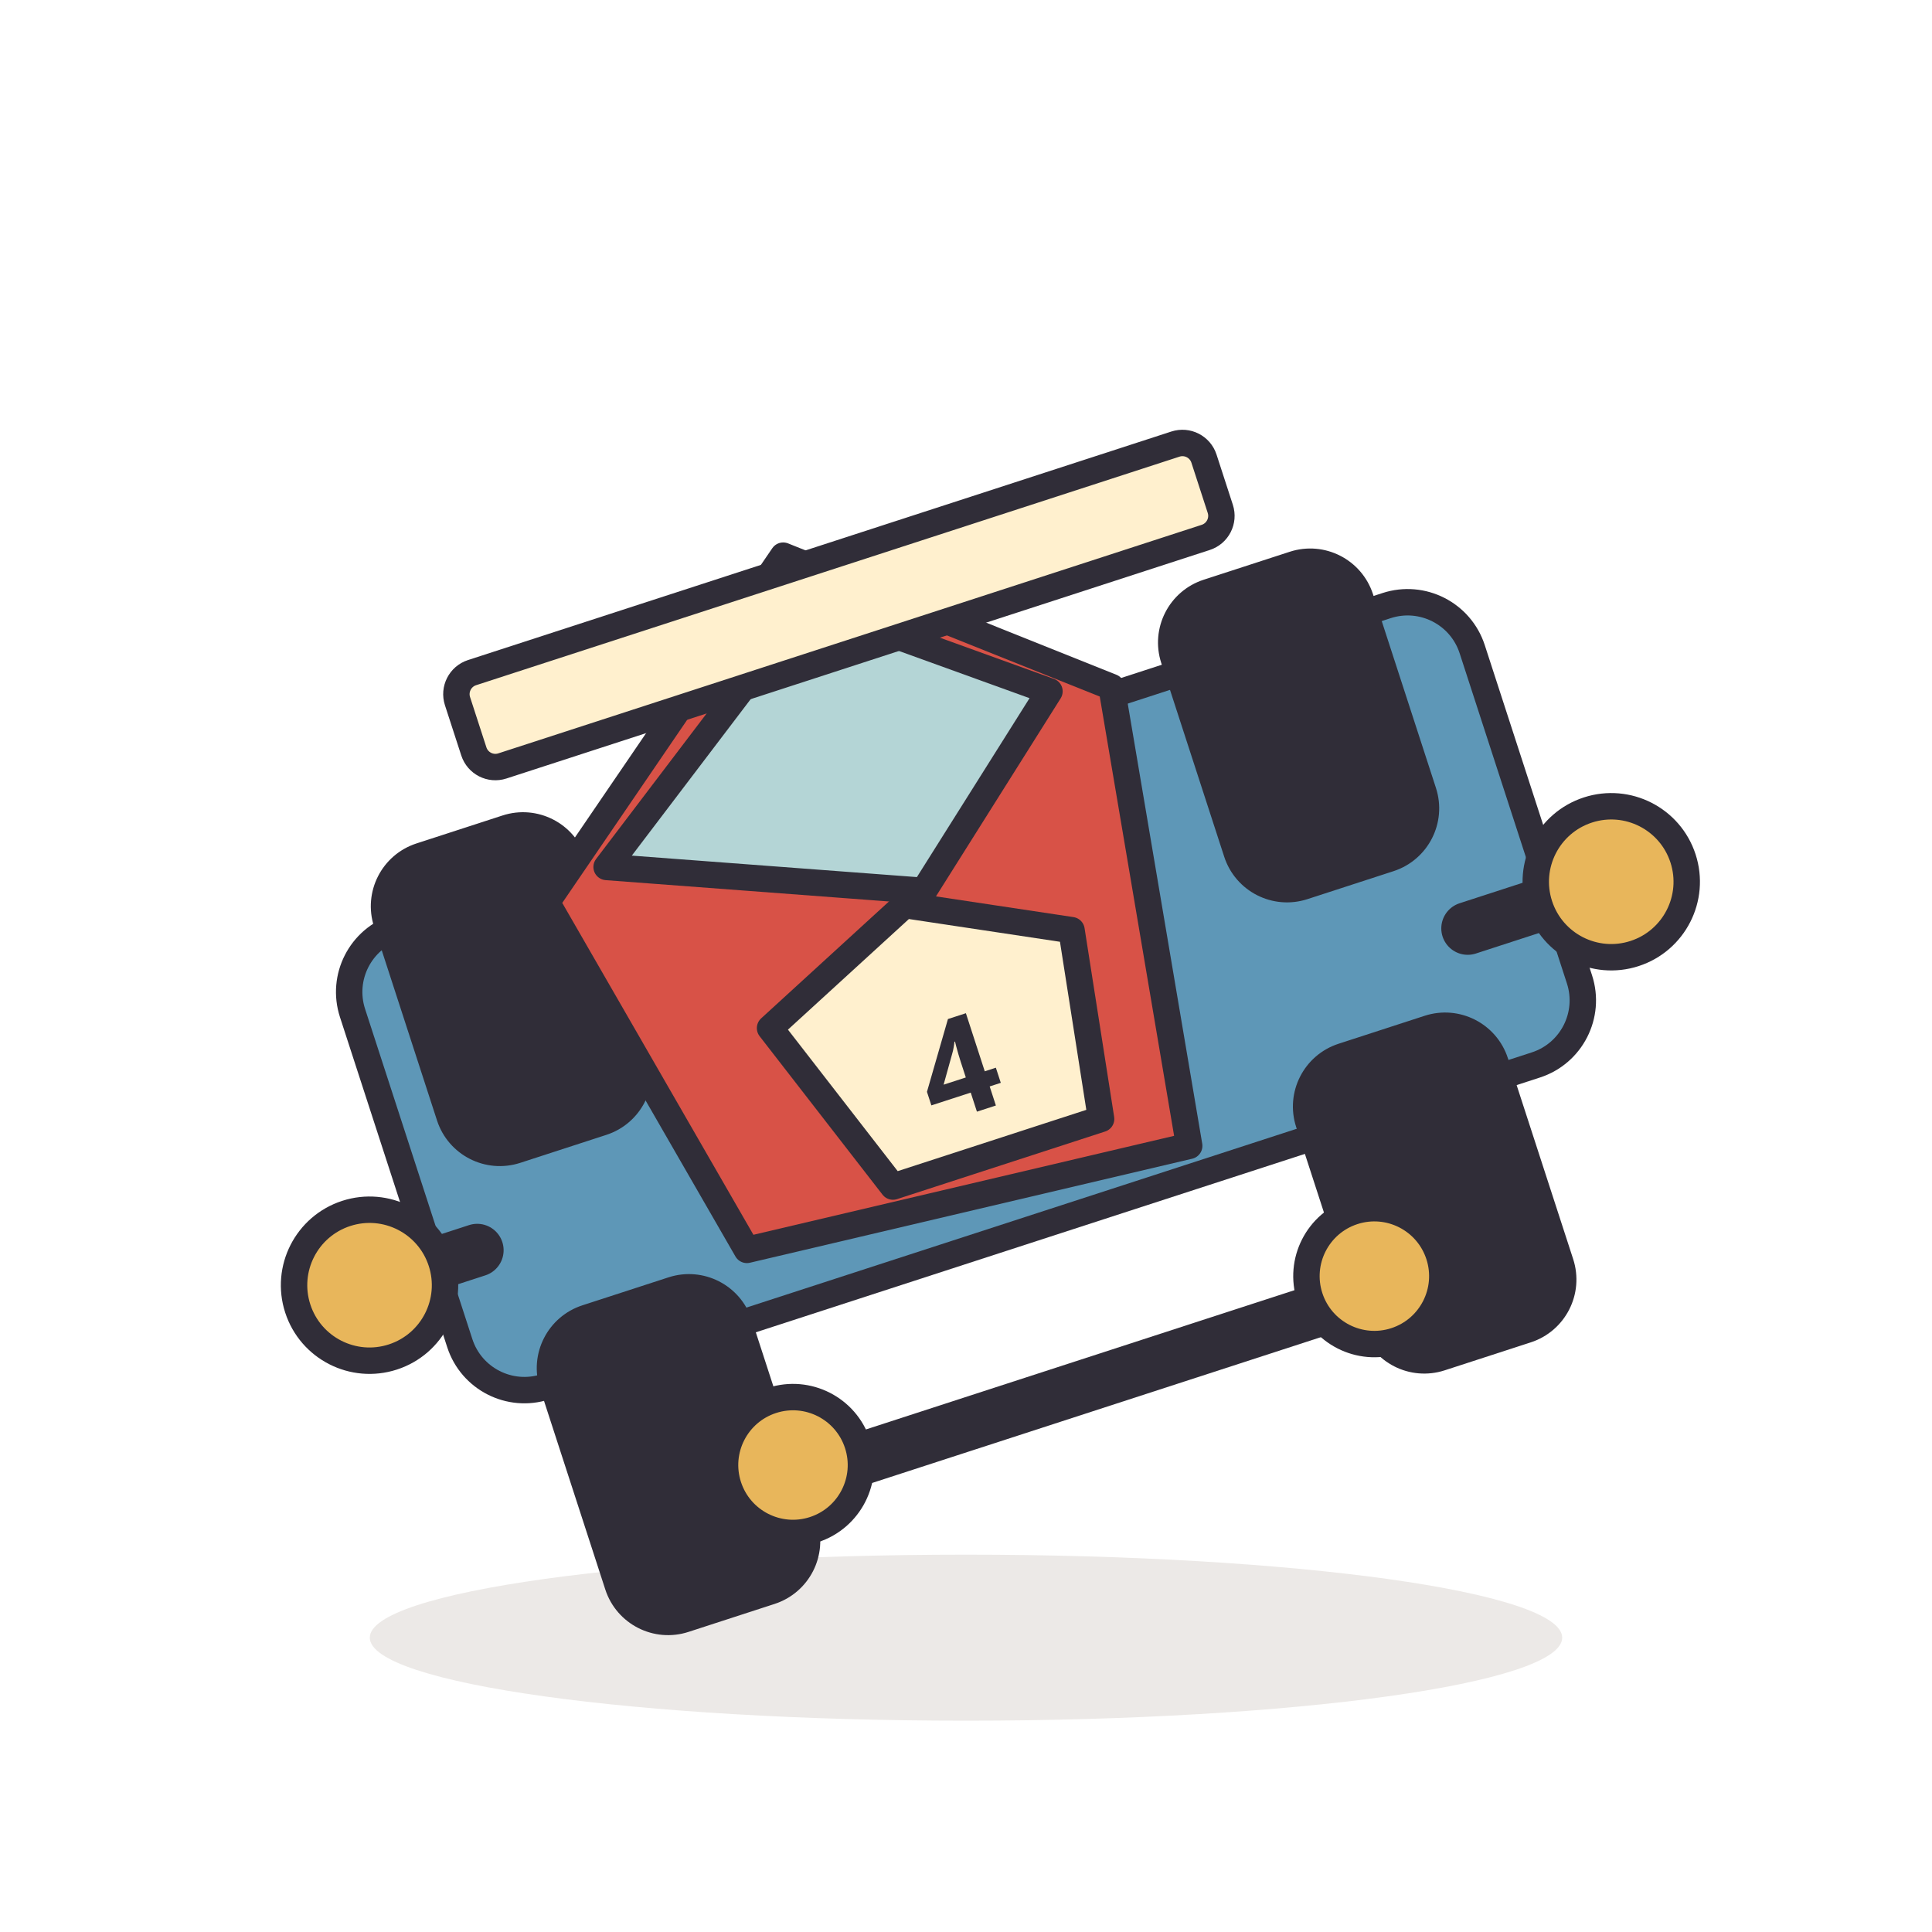
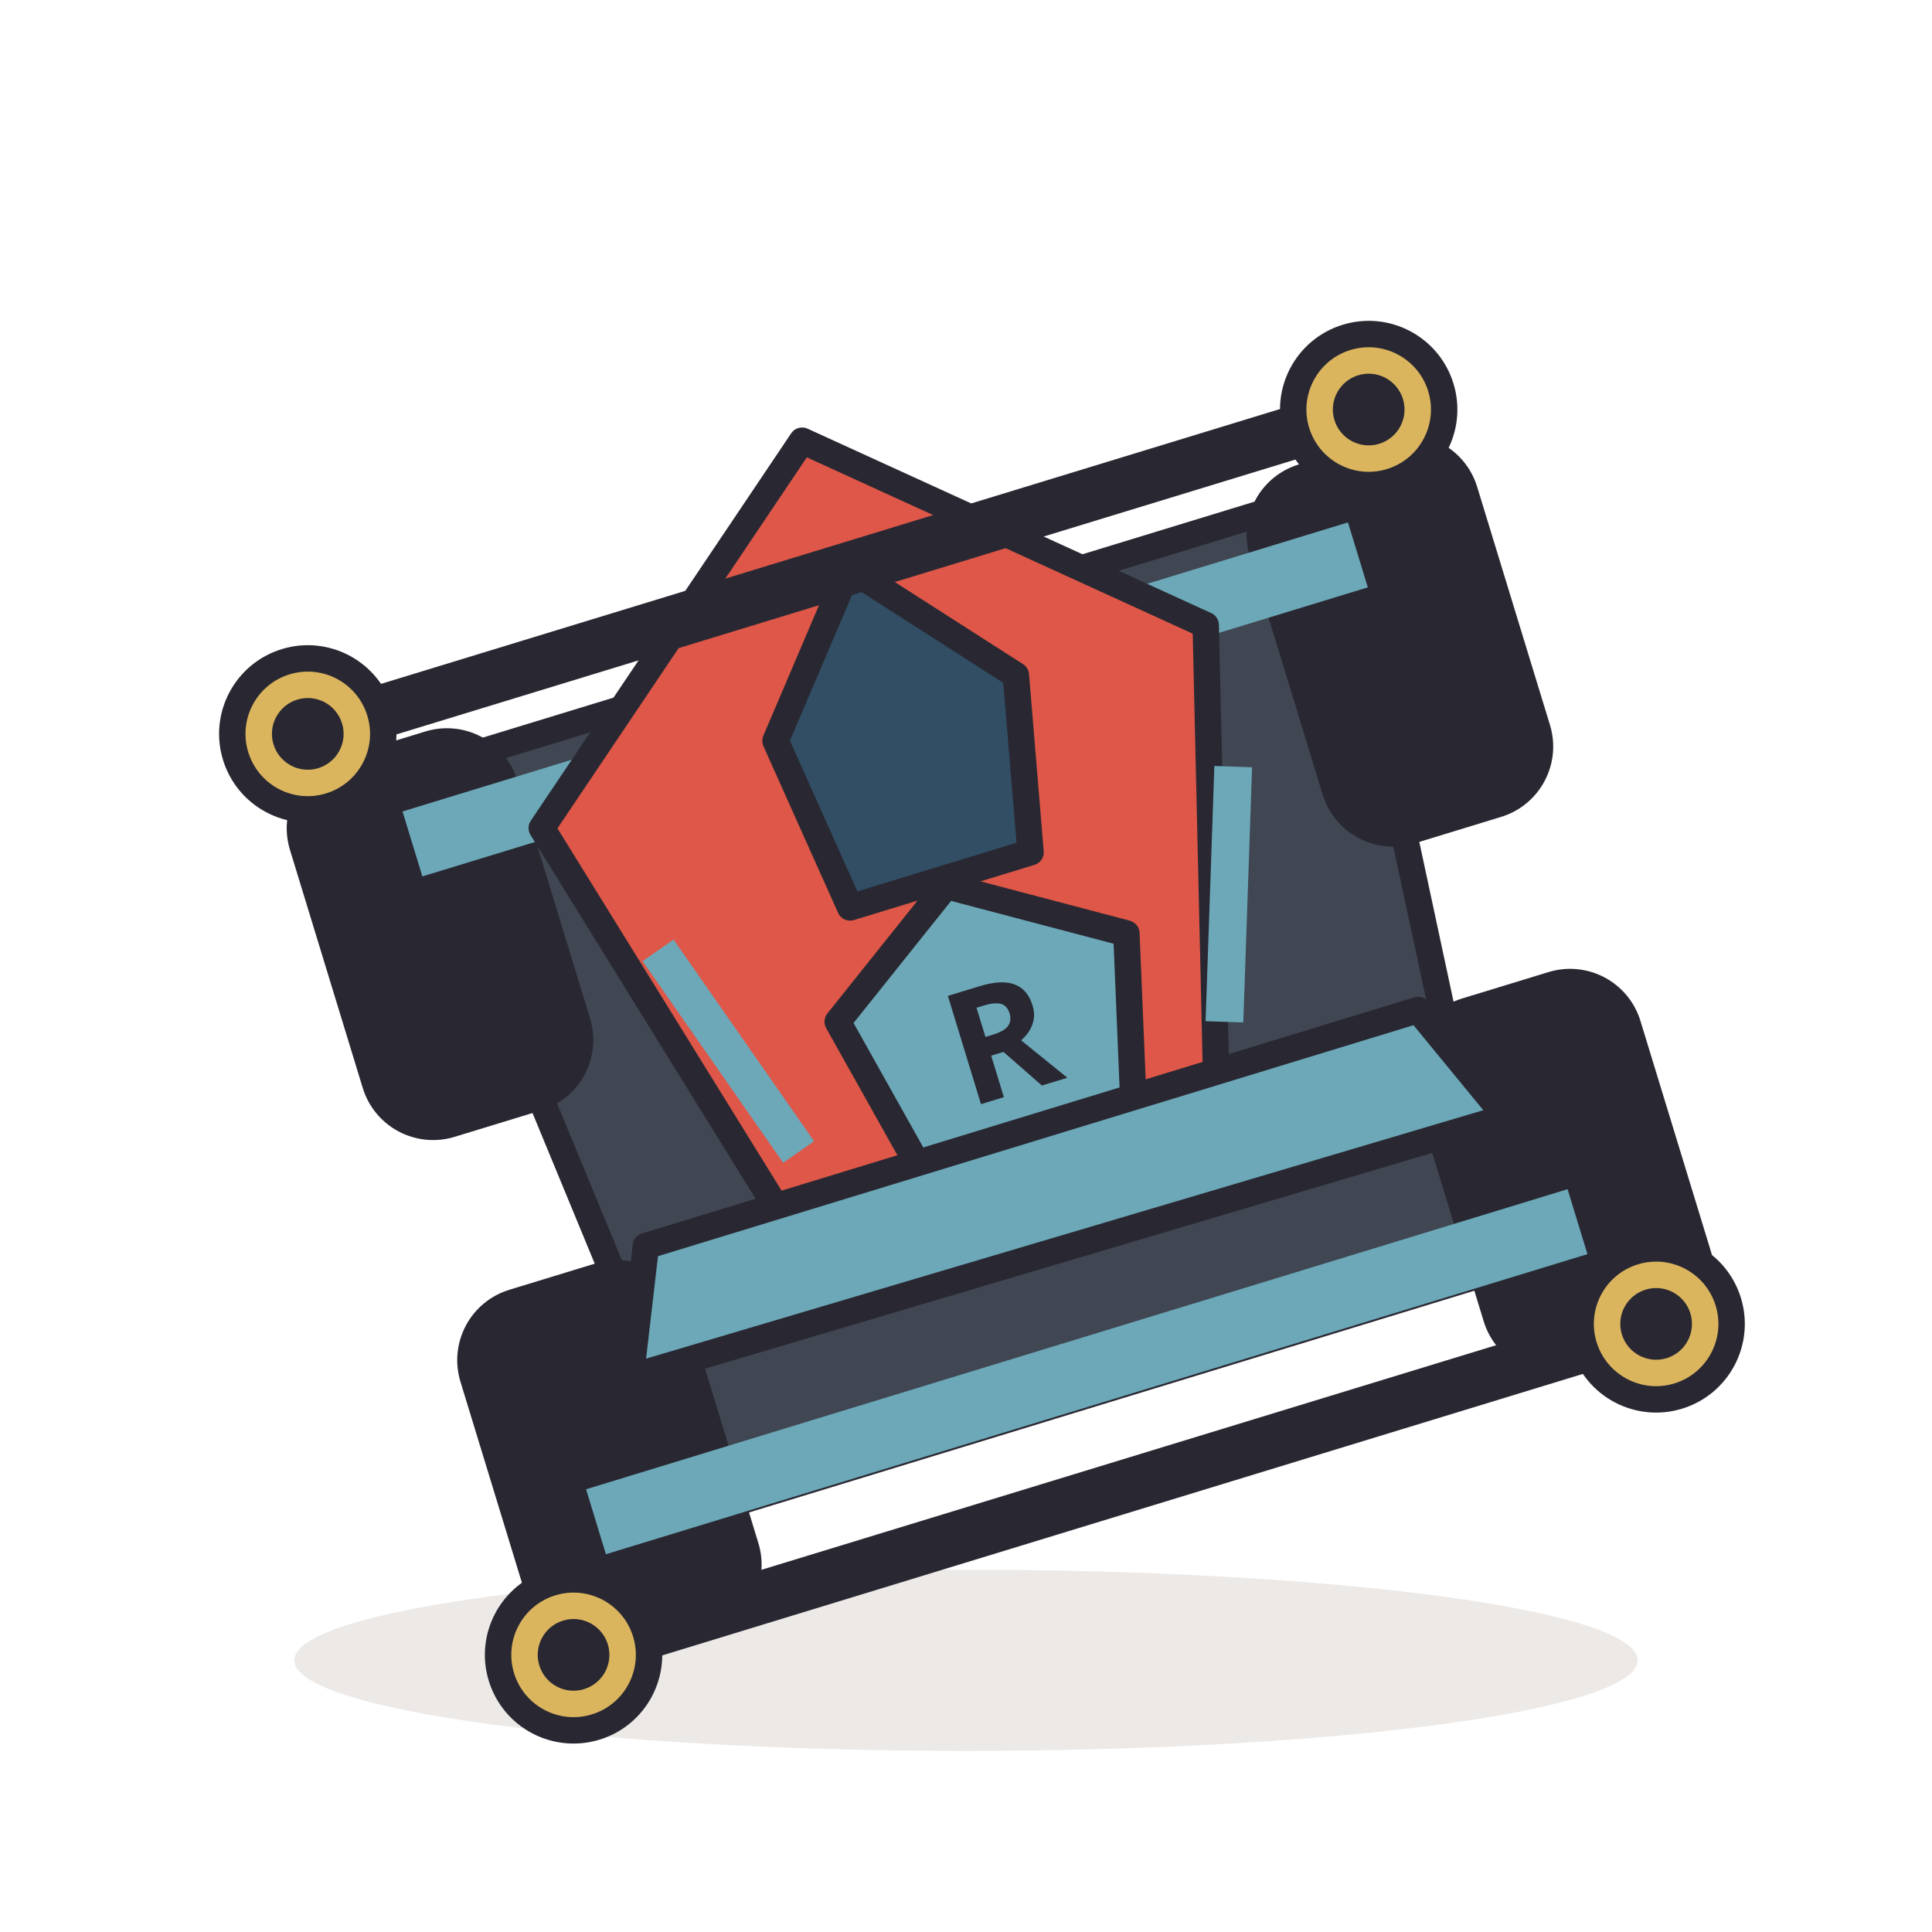
<svg xmlns="http://www.w3.org/2000/svg" width="256" height="256" viewBox="0 0 256 256" role="img" aria-labelledby="title">
-   <ellipse cx="128" cy="217" rx="79" ry="11" fill="#604530" opacity=".12" />
-   <g stroke="#302d38" stroke-width="3.5" stroke-linecap="round" stroke-linejoin="round">
-     <g transform="rotate(-18 128 132)">
-       <rect x="50" y="100" width="156" height="64" rx="9" fill="#5e97b7" />
-       <rect x="58" y="92" width="26" height="41" rx="7" fill="#302d38" />
-       <rect x="168" y="91" width="26" height="41" rx="7" fill="#302d38" />
-       <rect x="60" y="157" width="26" height="42" rx="7" fill="#302d38" />
-       <rect x="166" y="155" width="26" height="42" rx="7" fill="#302d38" />
-       <path d="M90 155l-11-52 44-34 36 30-9 61Z" fill="#d85247" />
-       <path d="M88 101l36-25 27 21-24 20Z" fill="#b4d5d6" />
-       <path d="M102 128l22-10 20 10-4 25-29 0Z" fill="#fff0ce" />
-       <text x="124" y="147" text-anchor="middle" font-family="sans-serif" font-size="18" font-weight="800" fill="#302d38" stroke="none">4</text>
-       <rect x="76" y="71" width="104" height="13" rx="3" fill="#fff0ce" />
-       <path d="M56 144h-16M194 144h20M89 186h75" fill="none" stroke-width="7" />
-       <ellipse cx="41" cy="144" rx="10" ry="10" fill="#e8b65b" />
-       <ellipse cx="214" cy="144" rx="10" ry="10" fill="#e8b65b" />
-       <ellipse cx="87" cy="184" rx="9" ry="9" fill="#e8b65b" />
-       <ellipse cx="168" cy="184" rx="9" ry="9" fill="#e8b65b" />
-     </g>
+   <ellipse cx="128" cy="220" rx="89" ry="12" fill="#604530" opacity=".12" />
+   <g transform="rotate(-17 128 126)" stroke="#292832" stroke-width="3.5" stroke-linejoin="round">
+     <path d="M64 82H192L183 187H74Z" fill="#404753" />
+     <rect x="48" y="79" width="28" height="49" rx="8" fill="#292832" />
+     <rect x="181" y="79" width="28" height="49" rx="8" fill="#292832" />
+     <rect x="49" y="153" width="28" height="48" rx="8" fill="#292832" />
+     <rect x="181" y="153" width="28" height="48" rx="8" fill="#292832" />
+     <path d="M62 91H193M59 184H195" fill="none" stroke="#6ca8b8" stroke-width="9" />
+     <path d="M94 151L79 94L127 55L171 94L155 151Z" fill="#df5748" />
+     <path d="M112 92L128 73L145 93L140 116H115Z" fill="#314e65" />
+     <path d="M109 130L128 117L149 130L143 153H114Z" fill="#6ca8b8" />
+     <path d="M69 167L76 151H183L190 168Z" fill="#6ca8b8" />
+     <path d="M99 145L89 114M158 145L169 113" fill="none" stroke="#6ca8b8" stroke-width="5" />
+     <path d="M58 73H199M54 200H199" fill="none" stroke="#292832" stroke-width="7" />
+     <circle cx="53" cy="73" r="10" fill="#dbb55e" />
+     <circle cx="53" cy="73" r="3" fill="#292832" />
+     <circle cx="200" cy="73" r="10" fill="#dbb55e" />
+     <circle cx="200" cy="73" r="3" fill="#292832" />
+     <circle cx="51" cy="200" r="10" fill="#dbb55e" />
+     <circle cx="51" cy="200" r="3" fill="#292832" />
+     <circle cx="201" cy="200" r="10" fill="#dbb55e" />
+     <circle cx="201" cy="200" r="3" fill="#292832" />
+     <text x="129" y="146" text-anchor="middle" font-family="sans-serif" font-size="21" font-weight="900" fill="#292832" stroke="none">R</text>
  </g>
</svg>
